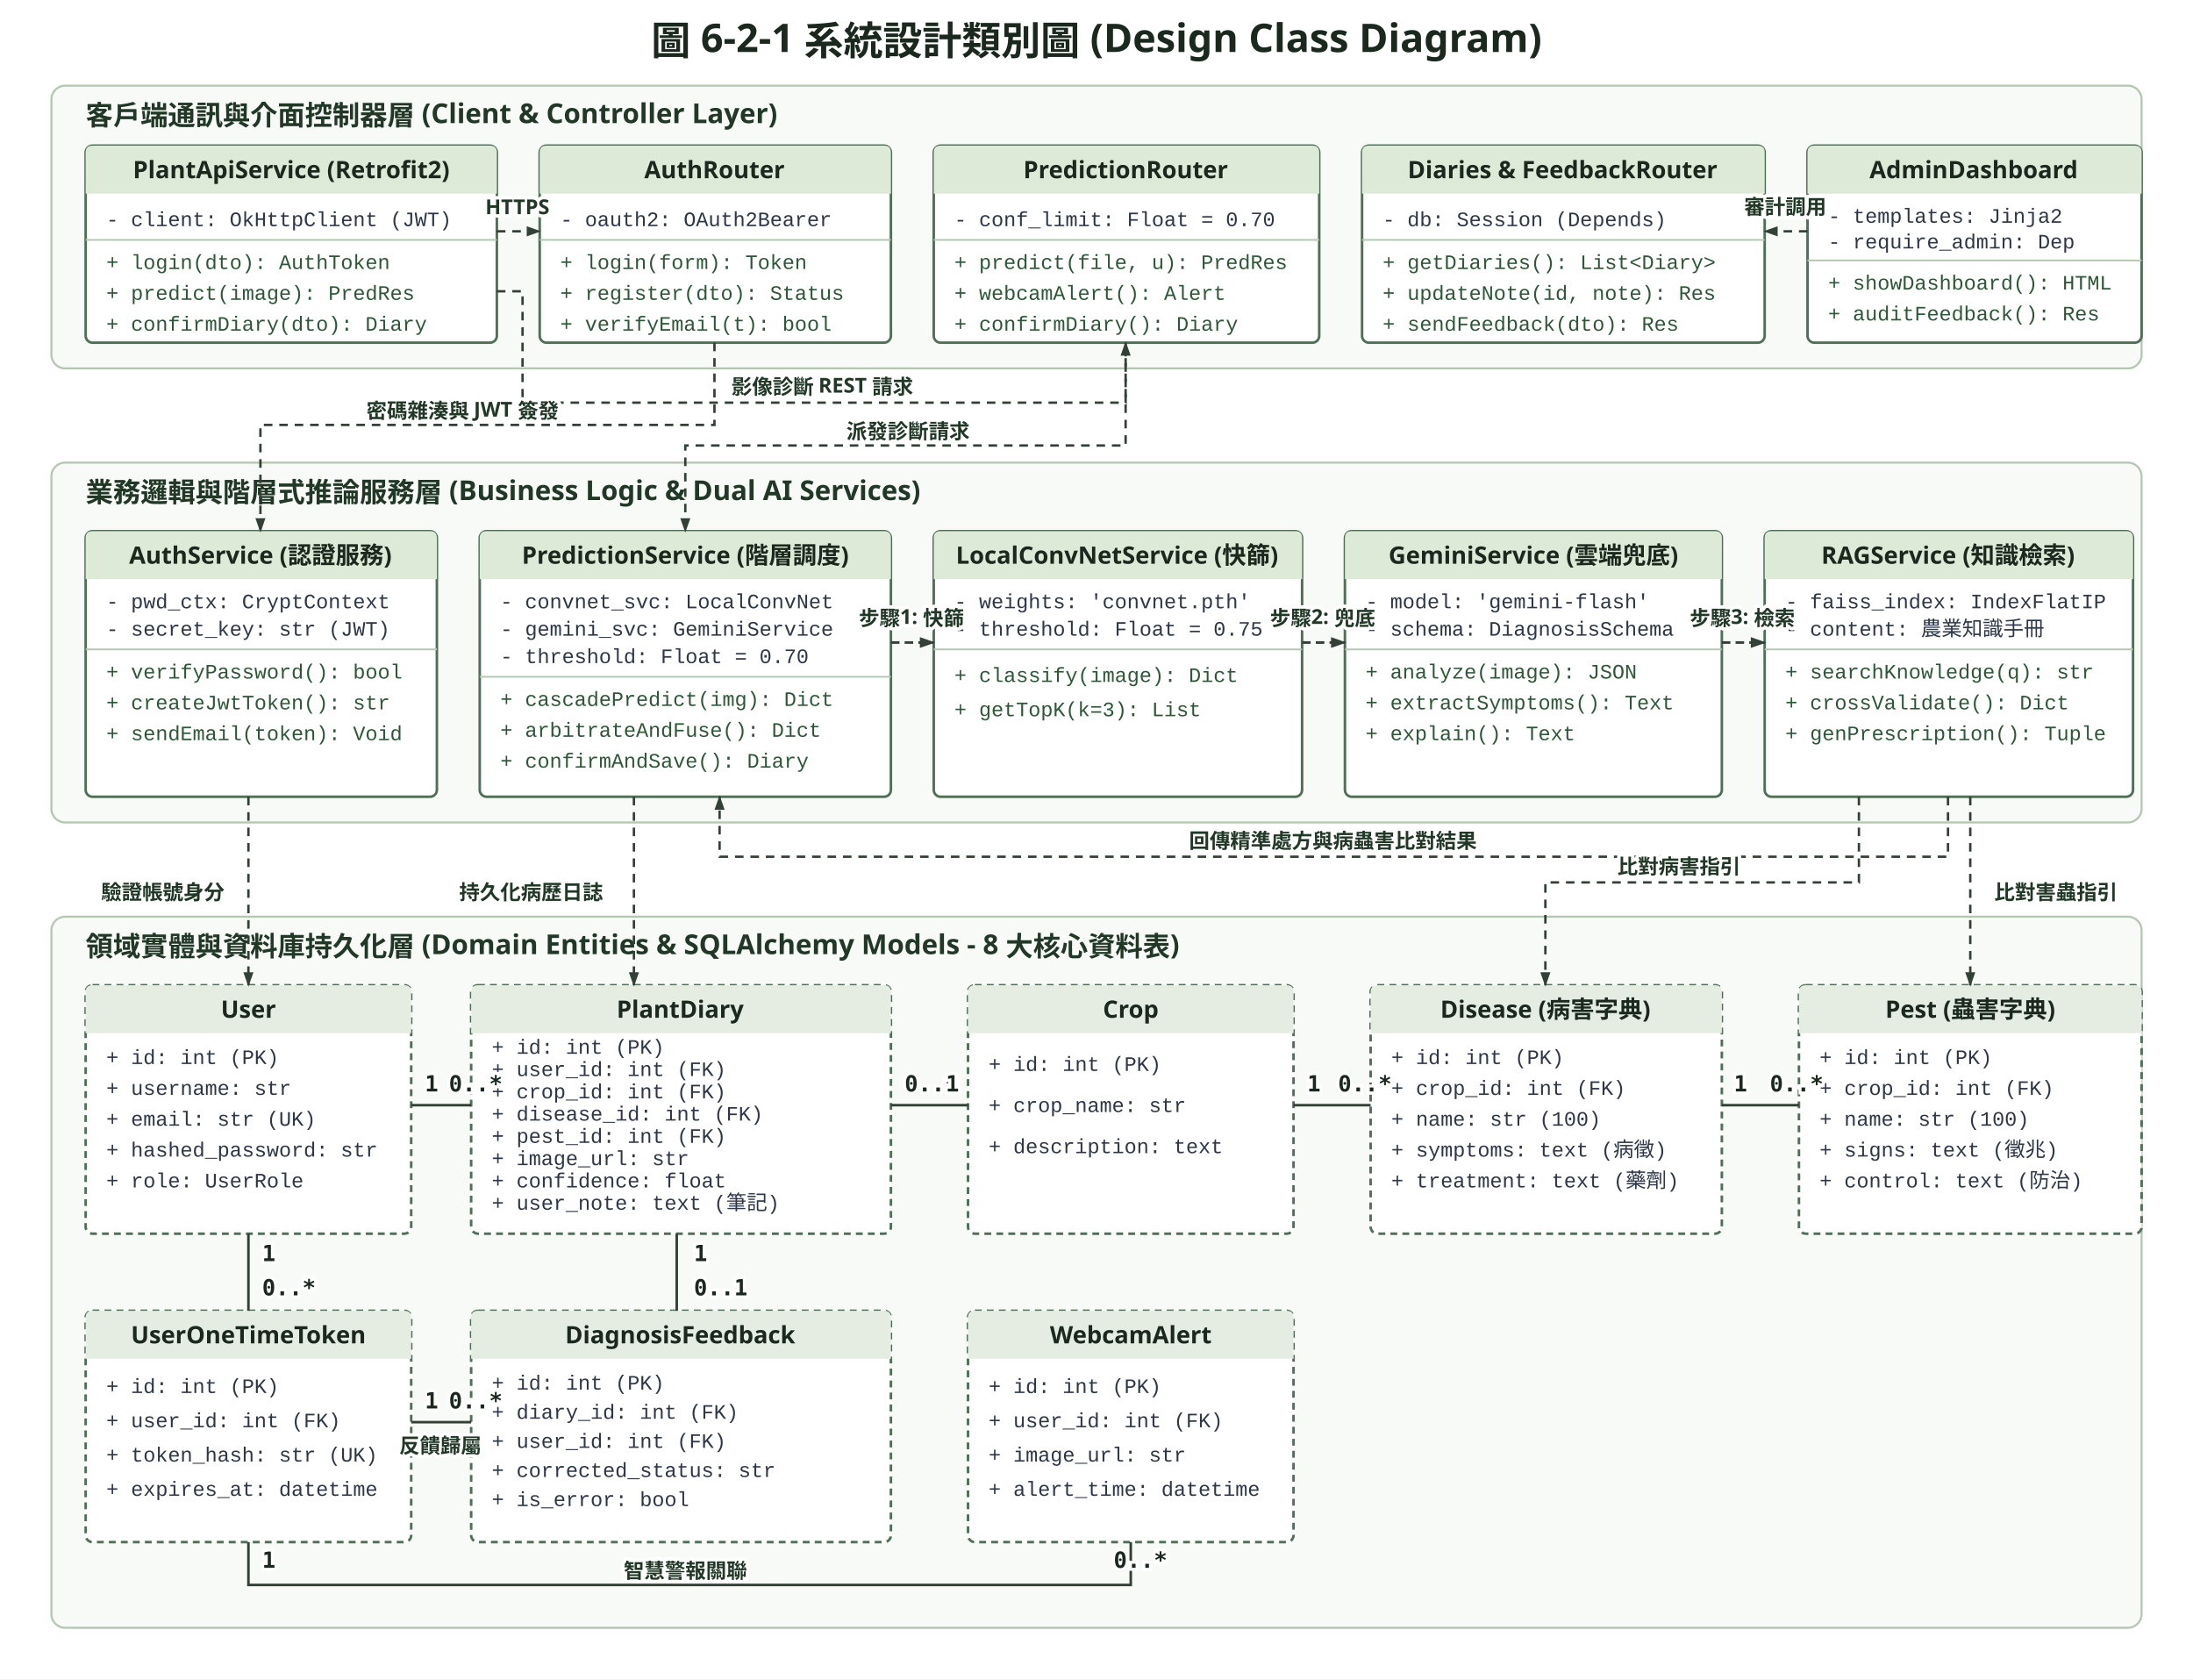
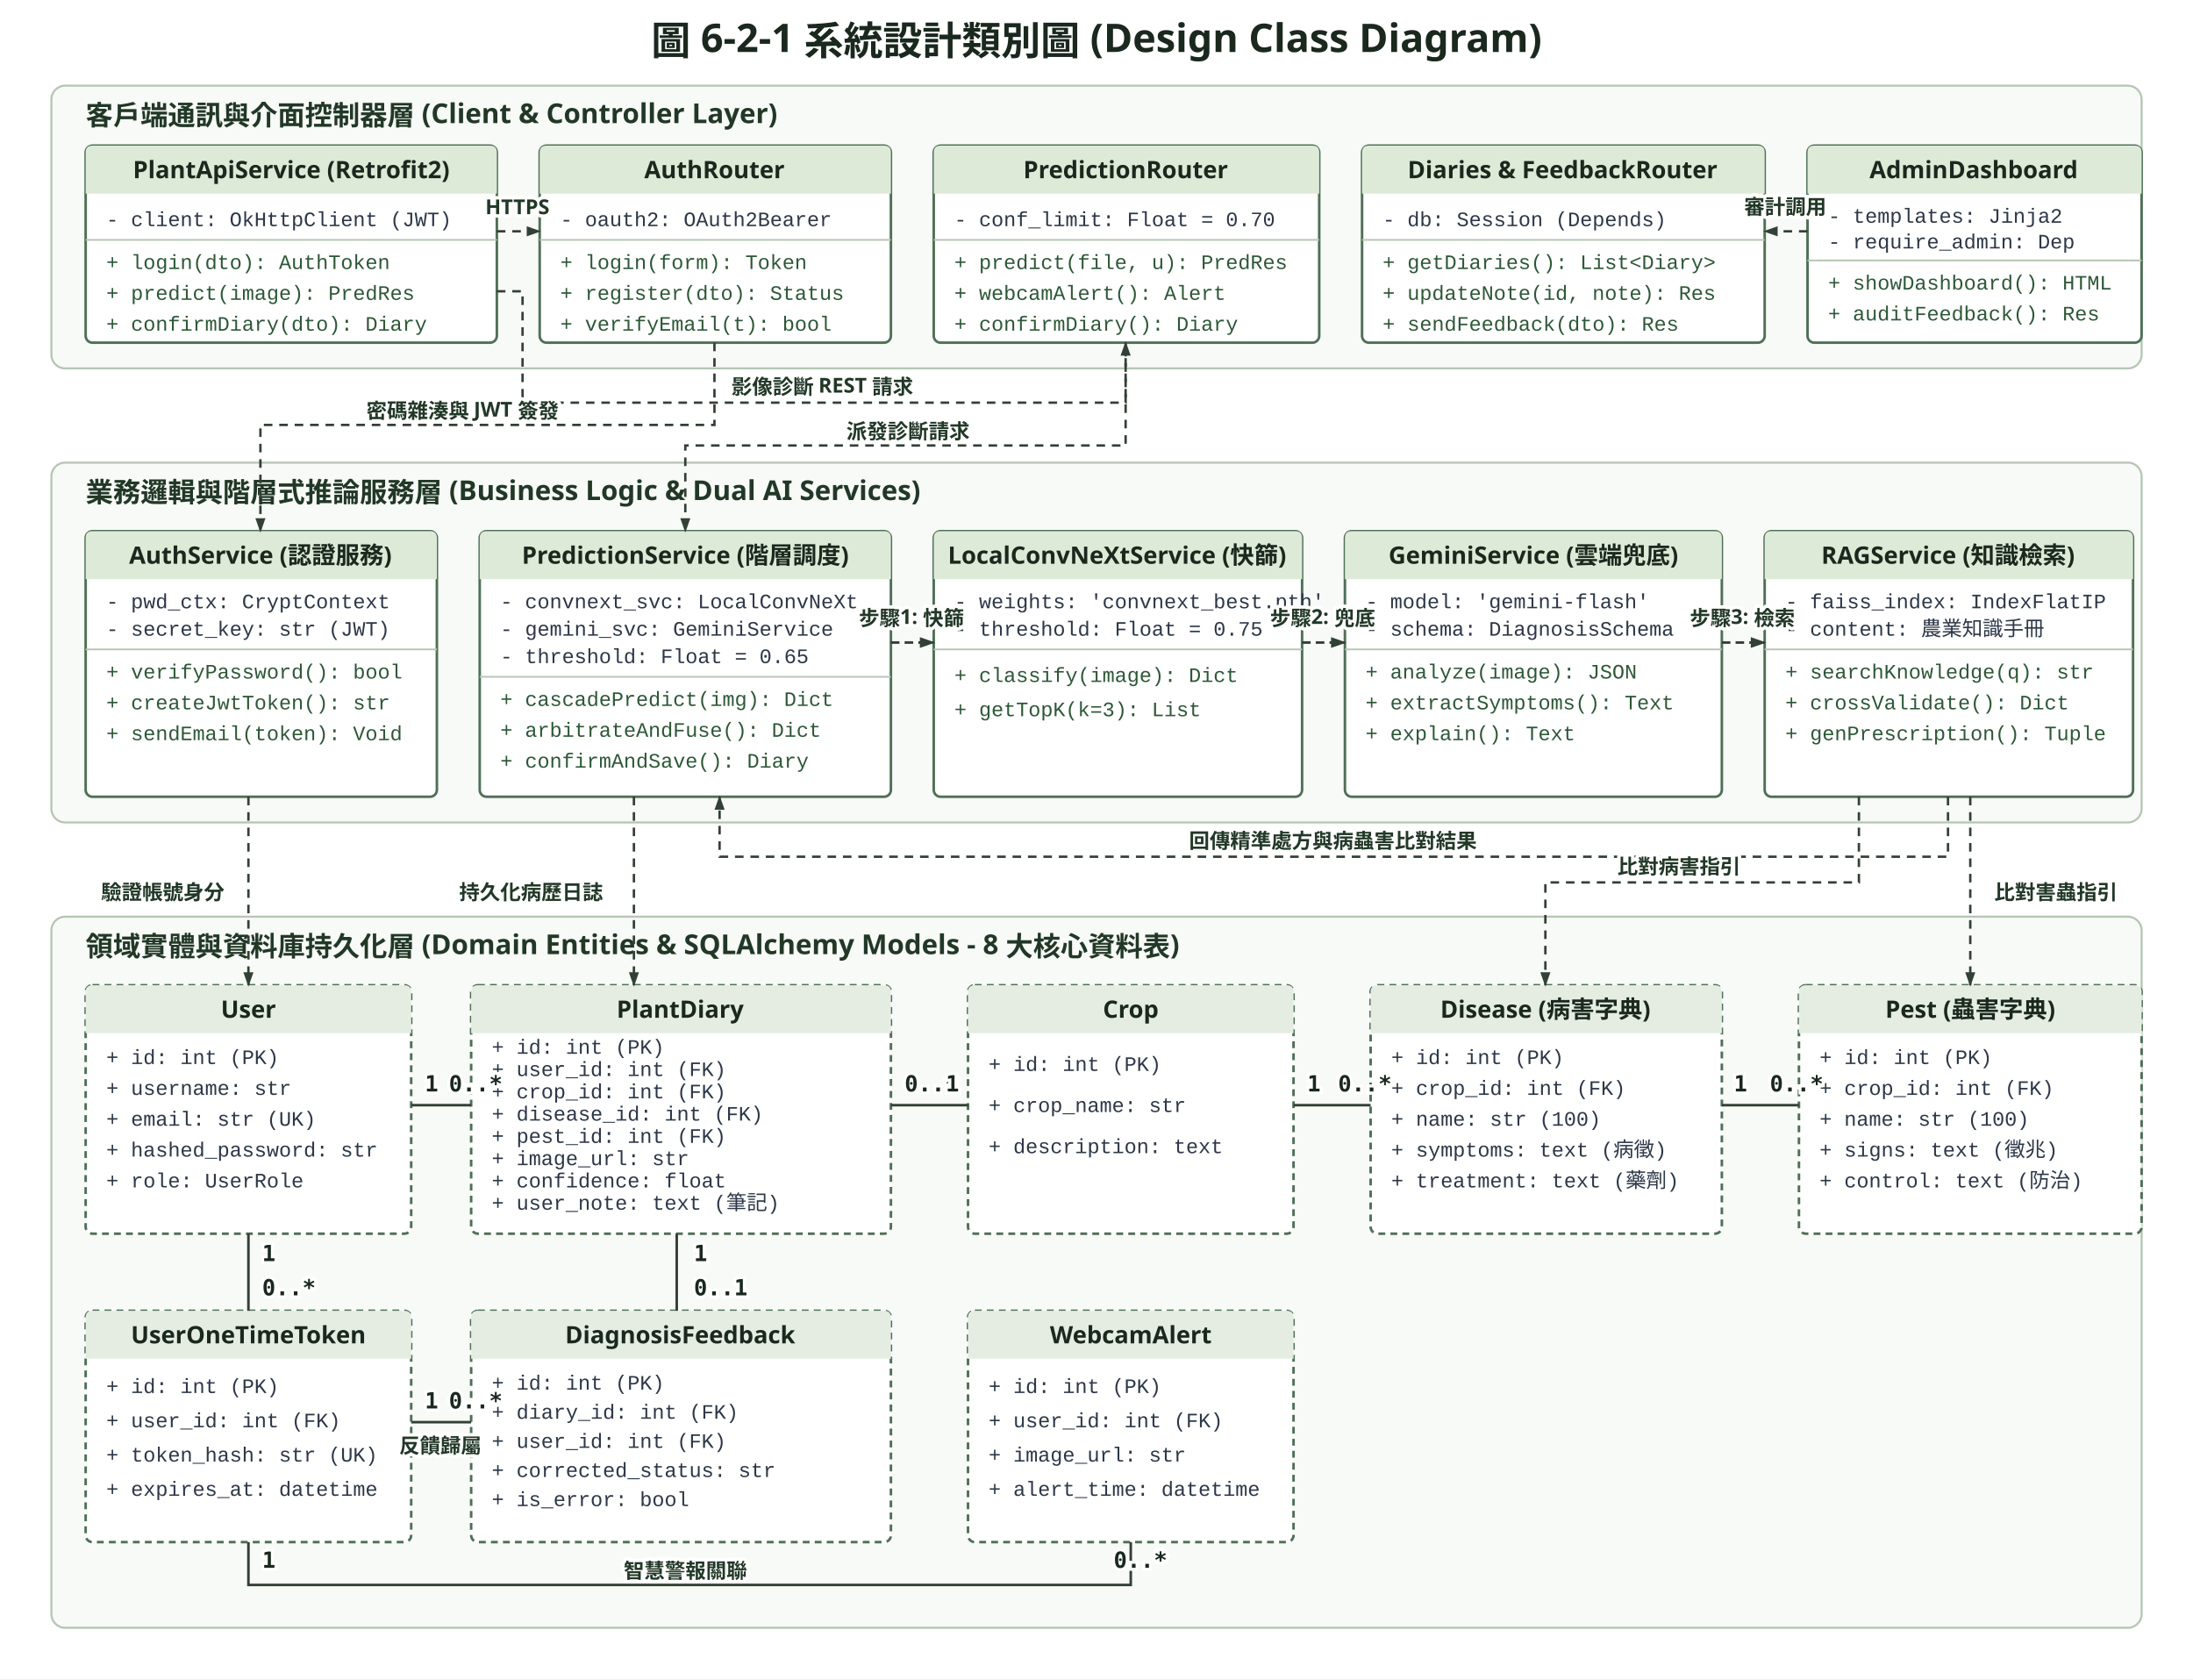
<svg xmlns="http://www.w3.org/2000/svg" viewBox="0 0 1280 980" width="1280" height="980">
  <defs>
    <style>
      .title { font-family: 'Microsoft JhengHei', sans-serif; font-size: 23px; font-weight: bold; fill: #1A281E; }
      .layer-title { font-family: 'Microsoft JhengHei', sans-serif; font-size: 16px; font-weight: bold; fill: #223827; }
      .class-title { font-family: 'Microsoft JhengHei', sans-serif; font-size: 14px; font-weight: bold; fill: #1A281E; text-anchor: middle; }
      .member-text { font-family: 'Consolas', 'Courier New', monospace; font-size: 12px; fill: #2D3748; }
      .member-method { font-family: 'Consolas', 'Courier New', monospace; font-size: 12px; fill: #2D5837; }
      
      .cardinality { font-family: 'Consolas', monospace; font-size: 13px; font-weight: bold; fill: #1A281E; paint-order: stroke fill; stroke: #ffffff; stroke-width: 3.5px; }
      .rel-label { font-family: 'Microsoft JhengHei', sans-serif; font-size: 12px; font-weight: bold; fill: #223827; text-anchor: middle; paint-order: stroke fill; stroke: #ffffff; stroke-width: 4px; stroke-linejoin: round; }
      .pipeline-label { font-family: 'Microsoft JhengHei', sans-serif; font-size: 12px; font-weight: bold; fill: #223827; text-anchor: middle; paint-order: stroke fill; stroke: #ffffff; stroke-width: 4px; stroke-linejoin: round; }
      
      .layer-bg { fill: #F8FAF7; stroke: #B5C6B3; stroke-width: 1.2; rx: 8; ry: 8; }
      
      .class-box { fill: #FFFFFF; stroke: #4F7057; stroke-width: 1.5; rx: 4; ry: 4; }
      .class-header-blue { fill: #DDEAD7; }
      
      .service-box { fill: #FFFFFF; stroke: #4F7057; stroke-width: 1.5; rx: 4; ry: 4; }
      .class-header-green { fill: #DDEAD7; }
      
      .entity-box { fill: #FFFFFF; stroke: #4F7057; stroke-dasharray: 4,3; stroke-width: 1.5; rx: 4; ry: 4; }
      .class-header-amber { fill: #E5EDE3; }
      
      .divider { stroke: #B5C6B3; stroke-width: 1; }
      .assoc-line { stroke: #334035; stroke-width: 1.5; fill: none; }
      .dep-line { stroke: #334035; stroke-width: 1.4; stroke-dasharray: 5,4; fill: none; marker-end: url(#black-arrow); }
      .cascade-line { stroke: #334035; stroke-width: 1.5; stroke-dasharray: 5,3; fill: none; marker-end: url(#black-arrow); }
    </style>
    <marker id="black-arrow" viewBox="0 0 10 10" refX="9" refY="5" markerWidth="6" markerHeight="6" orient="auto-start-reverse">
      <path d="M 0 1.5 L 10 5 L 0 8.5 z" fill="#334035" />
    </marker>
  </defs>
  <rect width="100%" height="100%" fill="#ffffff" />
  <text x="640" y="32" class="title" text-anchor="middle">圖 6-2-1 系統設計類別圖 (Design Class Diagram)</text>
  <rect x="30" y="50" width="1220" height="165" class="layer-bg" />
  <text x="50" y="73" class="layer-title">客戶端通訊與介面控制器層 (Client &amp; Controller Layer)</text>
  <g transform="translate(50, 85)">
    <rect width="240" height="115" class="class-box" />
    <path d="M 0 4 Q 0 0 4 0 L 236 0 Q 240 0 240 4 L 240 28 L 0 28 Z" class="class-header-blue" />
    <text x="120" y="19" class="class-title">PlantApiService (Retrofit2)</text>
    <text x="12" y="47" class="member-text">- client: OkHttpClient (JWT)</text>
    <line x1="0" y1="55" x2="240" y2="55" class="divider" />
    <text x="12" y="72" class="member-method">+ login(dto): AuthToken</text>
    <text x="12" y="90" class="member-method">+ predict(image): PredRes</text>
    <text x="12" y="108" class="member-method">+ confirmDiary(dto): Diary</text>
  </g>
  <g transform="translate(315, 85)">
    <rect width="205" height="115" class="class-box" />
    <path d="M 0 4 Q 0 0 4 0 L 201 0 Q 205 0 205 4 L 205 28 L 0 28 Z" class="class-header-blue" />
    <text x="102" y="19" class="class-title">AuthRouter</text>
    <text x="12" y="47" class="member-text">- oauth2: OAuth2Bearer</text>
    <line x1="0" y1="55" x2="205" y2="55" class="divider" />
    <text x="12" y="72" class="member-method">+ login(form): Token</text>
    <text x="12" y="90" class="member-method">+ register(dto): Status</text>
    <text x="12" y="108" class="member-method">+ verifyEmail(t): bool</text>
  </g>
  <g transform="translate(545, 85)">
    <rect width="225" height="115" class="class-box" />
    <path d="M 0 4 Q 0 0 4 0 L 221 0 Q 225 0 225 4 L 225 28 L 0 28 Z" class="class-header-blue" />
    <text x="112" y="19" class="class-title">PredictionRouter</text>
    <text x="12" y="47" class="member-text">- conf_limit: Float = 0.70</text>
    <line x1="0" y1="55" x2="225" y2="55" class="divider" />
    <text x="12" y="72" class="member-method">+ predict(file, u): PredRes</text>
    <text x="12" y="90" class="member-method">+ webcamAlert(): Alert</text>
    <text x="12" y="108" class="member-method">+ confirmDiary(): Diary</text>
  </g>
  <g transform="translate(795, 85)">
    <rect width="235" height="115" class="class-box" />
    <path d="M 0 4 Q 0 0 4 0 L 231 0 Q 235 0 235 4 L 235 28 L 0 28 Z" class="class-header-blue" />
    <text x="117" y="19" class="class-title">Diaries &amp; FeedbackRouter</text>
    <text x="12" y="47" class="member-text">- db: Session (Depends)</text>
    <line x1="0" y1="55" x2="235" y2="55" class="divider" />
    <text x="12" y="72" class="member-method">+ getDiaries(): List&lt;Diary&gt;</text>
    <text x="12" y="90" class="member-method">+ updateNote(id, note): Res</text>
    <text x="12" y="108" class="member-method">+ sendFeedback(dto): Res</text>
  </g>
  <g transform="translate(1055, 85)">
    <rect width="195" height="115" class="class-box" />
    <path d="M 0 4 Q 0 0 4 0 L 191 0 Q 195 0 195 4 L 195 28 L 0 28 Z" class="class-header-blue" />
    <text x="97" y="19" class="class-title">AdminDashboard</text>
    <text x="12" y="45" class="member-text">- templates: Jinja2</text>
    <text x="12" y="60" class="member-text">- require_admin: Dep</text>
    <line x1="0" y1="67" x2="195" y2="67" class="divider" />
    <text x="12" y="84" class="member-method">+ showDashboard(): HTML</text>
    <text x="12" y="102" class="member-method">+ auditFeedback(): Res</text>
  </g>
  <rect x="30" y="270" width="1220" height="210" class="layer-bg" />
  <text x="50" y="293" class="layer-title">業務邏輯與階層式推論服務層 (Business Logic &amp; Dual AI Services)</text>
  <g transform="translate(50, 310)">
    <rect width="205" height="155" class="service-box" />
    <path d="M 0 4 Q 0 0 4 0 L 201 0 Q 205 0 205 4 L 205 28 L 0 28 Z" class="class-header-green" />
    <text x="102" y="19" class="class-title">AuthService (認證服務)</text>
    <text x="12" y="45" class="member-text">- pwd_ctx: CryptContext</text>
    <text x="12" y="61" class="member-text">- secret_key: str (JWT)</text>
    <line x1="0" y1="69" x2="205" y2="69" class="divider" />
    <text x="12" y="86" class="member-method">+ verifyPassword(): bool</text>
    <text x="12" y="104" class="member-method">+ createJwtToken(): str</text>
    <text x="12" y="122" class="member-method">+ sendEmail(token): Void</text>
  </g>
  <g transform="translate(280, 310)">
    <rect width="240" height="155" class="service-box" />
    <path d="M 0 4 Q 0 0 4 0 L 236 0 Q 240 0 240 4 L 240 28 L 0 28 Z" class="class-header-green" />
    <text x="120" y="19" class="class-title">PredictionService (階層調度)</text>
-     <text x="12" y="45" class="member-text">- convnet_svc: LocalConvNet</text>
+     <text x="12" y="45" class="member-text">- convnext_svc: LocalConvNeXt</text>
    <text x="12" y="61" class="member-text">- gemini_svc: GeminiService</text>
-     <text x="12" y="77" class="member-text">- threshold: Float = 0.70</text>
+     <text x="12" y="77" class="member-text">- threshold: Float = 0.65</text>
    <line x1="0" y1="85" x2="240" y2="85" class="divider" />
    <text x="12" y="102" class="member-method">+ cascadePredict(img): Dict</text>
    <text x="12" y="120" class="member-method">+ arbitrateAndFuse(): Dict</text>
    <text x="12" y="138" class="member-method">+ confirmAndSave(): Diary</text>
  </g>
  <g transform="translate(545, 310)">
    <rect width="215" height="155" class="service-box" />
    <path d="M 0 4 Q 0 0 4 0 L 211 0 Q 215 0 215 4 L 215 28 L 0 28 Z" class="class-header-green" />
-     <text x="107" y="19" class="class-title">LocalConvNetService (快篩)</text>
-     <text x="12" y="45" class="member-text">- weights: 'convnet.pth'</text>
+     <text x="107" y="19" class="class-title">LocalConvNeXtService (快篩)</text>
+     <text x="12" y="45" class="member-text">- weights: 'convnext_best.pth'</text>
    <text x="12" y="61" class="member-text">- threshold: Float = 0.75</text>
    <line x1="0" y1="69" x2="215" y2="69" class="divider" />
    <text x="12" y="88" class="member-method">+ classify(image): Dict</text>
    <text x="12" y="108" class="member-method">+ getTopK(k=3): List</text>
  </g>
  <g transform="translate(785, 310)">
    <rect width="220" height="155" class="service-box" />
    <path d="M 0 4 Q 0 0 4 0 L 216 0 Q 220 0 220 4 L 220 28 L 0 28 Z" class="class-header-green" />
    <text x="110" y="19" class="class-title">GeminiService (雲端兜底)</text>
    <text x="12" y="45" class="member-text">- model: 'gemini-flash'</text>
    <text x="12" y="61" class="member-text">- schema: DiagnosisSchema</text>
    <line x1="0" y1="69" x2="220" y2="69" class="divider" />
    <text x="12" y="86" class="member-method">+ analyze(image): JSON</text>
    <text x="12" y="104" class="member-method">+ extractSymptoms(): Text</text>
    <text x="12" y="122" class="member-method">+ explain(): Text</text>
  </g>
  <g transform="translate(1030, 310)">
    <rect width="215" height="155" class="service-box" />
    <path d="M 0 4 Q 0 0 4 0 L 211 0 Q 215 0 215 4 L 215 28 L 0 28 Z" class="class-header-green" />
    <text x="107" y="19" class="class-title">RAGService (知識檢索)</text>
    <text x="12" y="45" class="member-text">- faiss_index: IndexFlatIP</text>
    <text x="12" y="61" class="member-text">- content: 農業知識手冊</text>
    <line x1="0" y1="69" x2="215" y2="69" class="divider" />
    <text x="12" y="86" class="member-method">+ searchKnowledge(q): str</text>
    <text x="12" y="104" class="member-method">+ crossValidate(): Dict</text>
    <text x="12" y="122" class="member-method">+ genPrescription(): Tuple</text>
  </g>
  <rect x="30" y="535" width="1220" height="415" class="layer-bg" />
  <text x="50" y="558" class="layer-title">領域實體與資料庫持久化層 (Domain Entities &amp; SQLAlchemy Models - 8 大核心資料表)</text>
  <g transform="translate(50, 575)">
    <rect width="190" height="145" class="entity-box" />
    <path d="M 0 4 Q 0 0 4 0 L 186 0 Q 190 0 190 4 L 190 28 L 0 28 Z" class="class-header-amber" />
    <text x="95" y="19" class="class-title">User</text>
    <text x="12" y="46" class="member-text">+ id: int (PK)</text>
    <text x="12" y="64" class="member-text">+ username: str</text>
    <text x="12" y="82" class="member-text">+ email: str (UK)</text>
    <text x="12" y="100" class="member-text">+ hashed_password: str</text>
    <text x="12" y="118" class="member-text">+ role: UserRole</text>
  </g>
  <g transform="translate(275, 575)">
    <rect width="245" height="145" class="entity-box" />
    <path d="M 0 4 Q 0 0 4 0 L 241 0 Q 245 0 245 4 L 245 28 L 0 28 Z" class="class-header-amber" />
    <text x="122" y="19" class="class-title">PlantDiary</text>
    <text x="12" y="40" class="member-text">+ id: int (PK)</text>
    <text x="12" y="53" class="member-text">+ user_id: int (FK)</text>
    <text x="12" y="66" class="member-text">+ crop_id: int (FK)</text>
    <text x="12" y="79" class="member-text">+ disease_id: int (FK)</text>
    <text x="12" y="92" class="member-text">+ pest_id: int (FK)</text>
    <text x="12" y="105" class="member-text">+ image_url: str</text>
    <text x="12" y="118" class="member-text">+ confidence: float</text>
    <text x="12" y="131" class="member-text">+ user_note: text (筆記)</text>
  </g>
  <g transform="translate(565, 575)">
    <rect width="190" height="145" class="entity-box" />
    <path d="M 0 4 Q 0 0 4 0 L 186 0 Q 190 0 190 4 L 190 28 L 0 28 Z" class="class-header-amber" />
    <text x="95" y="19" class="class-title">Crop</text>
    <text x="12" y="50" class="member-text">+ id: int (PK)</text>
    <text x="12" y="74" class="member-text">+ crop_name: str</text>
    <text x="12" y="98" class="member-text">+ description: text</text>
  </g>
  <g transform="translate(800, 575)">
    <rect width="205" height="145" class="entity-box" />
    <path d="M 0 4 Q 0 0 4 0 L 201 0 Q 205 0 205 4 L 205 28 L 0 28 Z" class="class-header-amber" />
    <text x="102" y="19" class="class-title">Disease (病害字典)</text>
    <text x="12" y="46" class="member-text">+ id: int (PK)</text>
    <text x="12" y="64" class="member-text">+ crop_id: int (FK)</text>
    <text x="12" y="82" class="member-text">+ name: str (100)</text>
    <text x="12" y="100" class="member-text">+ symptoms: text (病徵)</text>
    <text x="12" y="118" class="member-text">+ treatment: text (藥劑)</text>
  </g>
  <g transform="translate(1050, 575)">
    <rect width="200" height="145" class="entity-box" />
    <path d="M 0 4 Q 0 0 4 0 L 196 0 Q 200 0 200 4 L 200 28 L 0 28 Z" class="class-header-amber" />
    <text x="100" y="19" class="class-title">Pest (蟲害字典)</text>
    <text x="12" y="46" class="member-text">+ id: int (PK)</text>
    <text x="12" y="64" class="member-text">+ crop_id: int (FK)</text>
    <text x="12" y="82" class="member-text">+ name: str (100)</text>
    <text x="12" y="100" class="member-text">+ signs: text (徵兆)</text>
    <text x="12" y="118" class="member-text">+ control: text (防治)</text>
  </g>
  <g transform="translate(50, 765)">
    <rect width="190" height="135" class="entity-box" />
    <path d="M 0 4 Q 0 0 4 0 L 186 0 Q 190 0 190 4 L 190 28 L 0 28 Z" class="class-header-amber" />
    <text x="95" y="19" class="class-title">UserOneTimeToken</text>
    <text x="12" y="48" class="member-text">+ id: int (PK)</text>
    <text x="12" y="68" class="member-text">+ user_id: int (FK)</text>
    <text x="12" y="88" class="member-text">+ token_hash: str (UK)</text>
    <text x="12" y="108" class="member-text">+ expires_at: datetime</text>
  </g>
  <g transform="translate(275, 765)">
    <rect width="245" height="135" class="entity-box" />
    <path d="M 0 4 Q 0 0 4 0 L 241 0 Q 245 0 245 4 L 245 28 L 0 28 Z" class="class-header-amber" />
    <text x="122" y="19" class="class-title">DiagnosisFeedback</text>
    <text x="12" y="46" class="member-text">+ id: int (PK)</text>
    <text x="12" y="63" class="member-text">+ diary_id: int (FK)</text>
    <text x="12" y="80" class="member-text">+ user_id: int (FK)</text>
    <text x="12" y="97" class="member-text">+ corrected_status: str</text>
    <text x="12" y="114" class="member-text">+ is_error: bool</text>
  </g>
  <g transform="translate(565, 765)">
    <rect width="190" height="135" class="entity-box" />
    <path d="M 0 4 Q 0 0 4 0 L 186 0 Q 190 0 190 4 L 190 28 L 0 28 Z" class="class-header-amber" />
    <text x="95" y="19" class="class-title">WebcamAlert</text>
    <text x="12" y="48" class="member-text">+ id: int (PK)</text>
    <text x="12" y="68" class="member-text">+ user_id: int (FK)</text>
    <text x="12" y="88" class="member-text">+ image_url: str</text>
    <text x="12" y="108" class="member-text">+ alert_time: datetime</text>
  </g>
  <line x1="240" y1="645" x2="275" y2="645" class="assoc-line" />
  <text x="248" y="637" class="cardinality">1</text>
  <text x="262" y="637" class="cardinality">0..*</text>
  <line x1="520" y1="645" x2="565" y2="645" class="assoc-line" />
  <text x="528" y="637" class="cardinality">0..*</text>
  <text x="552" y="637" class="cardinality">1</text>
  <line x1="755" y1="645" x2="800" y2="645" class="assoc-line" />
  <text x="763" y="637" class="cardinality">1</text>
  <text x="781" y="637" class="cardinality">0..*</text>
  <line x1="1005" y1="645" x2="1050" y2="645" class="assoc-line" />
  <text x="1012" y="637" class="cardinality">1</text>
  <text x="1033" y="637" class="cardinality">0..*</text>
  <line x1="145" y1="720" x2="145" y2="765" class="assoc-line" />
  <text x="153" y="736" class="cardinality">1</text>
  <text x="153" y="756" class="cardinality">0..*</text>
  <line x1="395" y1="720" x2="395" y2="765" class="assoc-line" />
  <text x="405" y="736" class="cardinality">1</text>
  <text x="405" y="756" class="cardinality">0..1</text>
  <line x1="240" y1="830" x2="275" y2="830" class="assoc-line" />
  <text x="248" y="822" class="cardinality">1</text>
  <text x="262" y="822" class="cardinality">0..*</text>
  <text x="257" y="848" class="rel-label">反饋歸屬</text>
  <path d="M 145 900 L 145 925 L 660 925 L 660 900" class="assoc-line" />
  <text x="153" y="915" class="cardinality">1</text>
  <text x="650" y="915" class="cardinality">0..*</text>
  <text x="400" y="921" class="rel-label">智慧警報關聯</text>
  <line x1="290" y1="135" x2="315" y2="135" class="dep-line" />
  <text x="302" y="125" class="rel-label">HTTPS</text>
  <path d="M 290 170 L 305 170 L 305 235 L 657 235 L 657 200" class="dep-line" />
  <text x="480" y="230" class="rel-label">影像診斷 REST 請求</text>
  <path d="M 417 200 L 417 248 L 152 248 L 152 310" class="dep-line" />
  <text x="270" y="244" class="rel-label">密碼雜湊與 JWT 簽發</text>
  <path d="M 657 200 L 657 260 L 400 260 L 400 310" class="dep-line" />
  <text x="530" y="256" class="rel-label">派發診斷請求</text>
  <line x1="520" y1="375" x2="545" y2="375" class="cascade-line" />
  <text x="532" y="365" class="pipeline-label">步驟1: 快篩</text>
  <line x1="760" y1="375" x2="785" y2="375" class="cascade-line" />
  <text x="772" y="365" class="pipeline-label">步驟2: 兜底</text>
  <line x1="1005" y1="375" x2="1030" y2="375" class="cascade-line" />
  <text x="1017" y="365" class="pipeline-label">步驟3: 檢索</text>
  <path d="M 1137 465 L 1137 500 L 420 500 L 420 465" class="dep-line" />
  <text x="778" y="495" class="rel-label">回傳精準處方與病蟲害比對結果</text>
  <line x1="370" y1="465" x2="370" y2="575" class="dep-line" />
  <text x="310" y="525" class="rel-label">持久化病歷日誌</text>
  <line x1="145" y1="465" x2="145" y2="575" class="dep-line" />
  <text x="95" y="525" class="rel-label">驗證帳號身分</text>
  <path d="M 1085 465 L 1085 515 L 902 515 L 902 575" class="dep-line" />
  <text x="980" y="510" class="rel-label">比對病害指引</text>
  <line x1="1150" y1="465" x2="1150" y2="575" class="dep-line" />
  <text x="1200" y="525" class="rel-label">比對害蟲指引</text>
  <line x1="1055" y1="135" x2="1030" y2="135" class="dep-line" />
  <text x="1042" y="125" class="rel-label">審計調用</text>
</svg>
